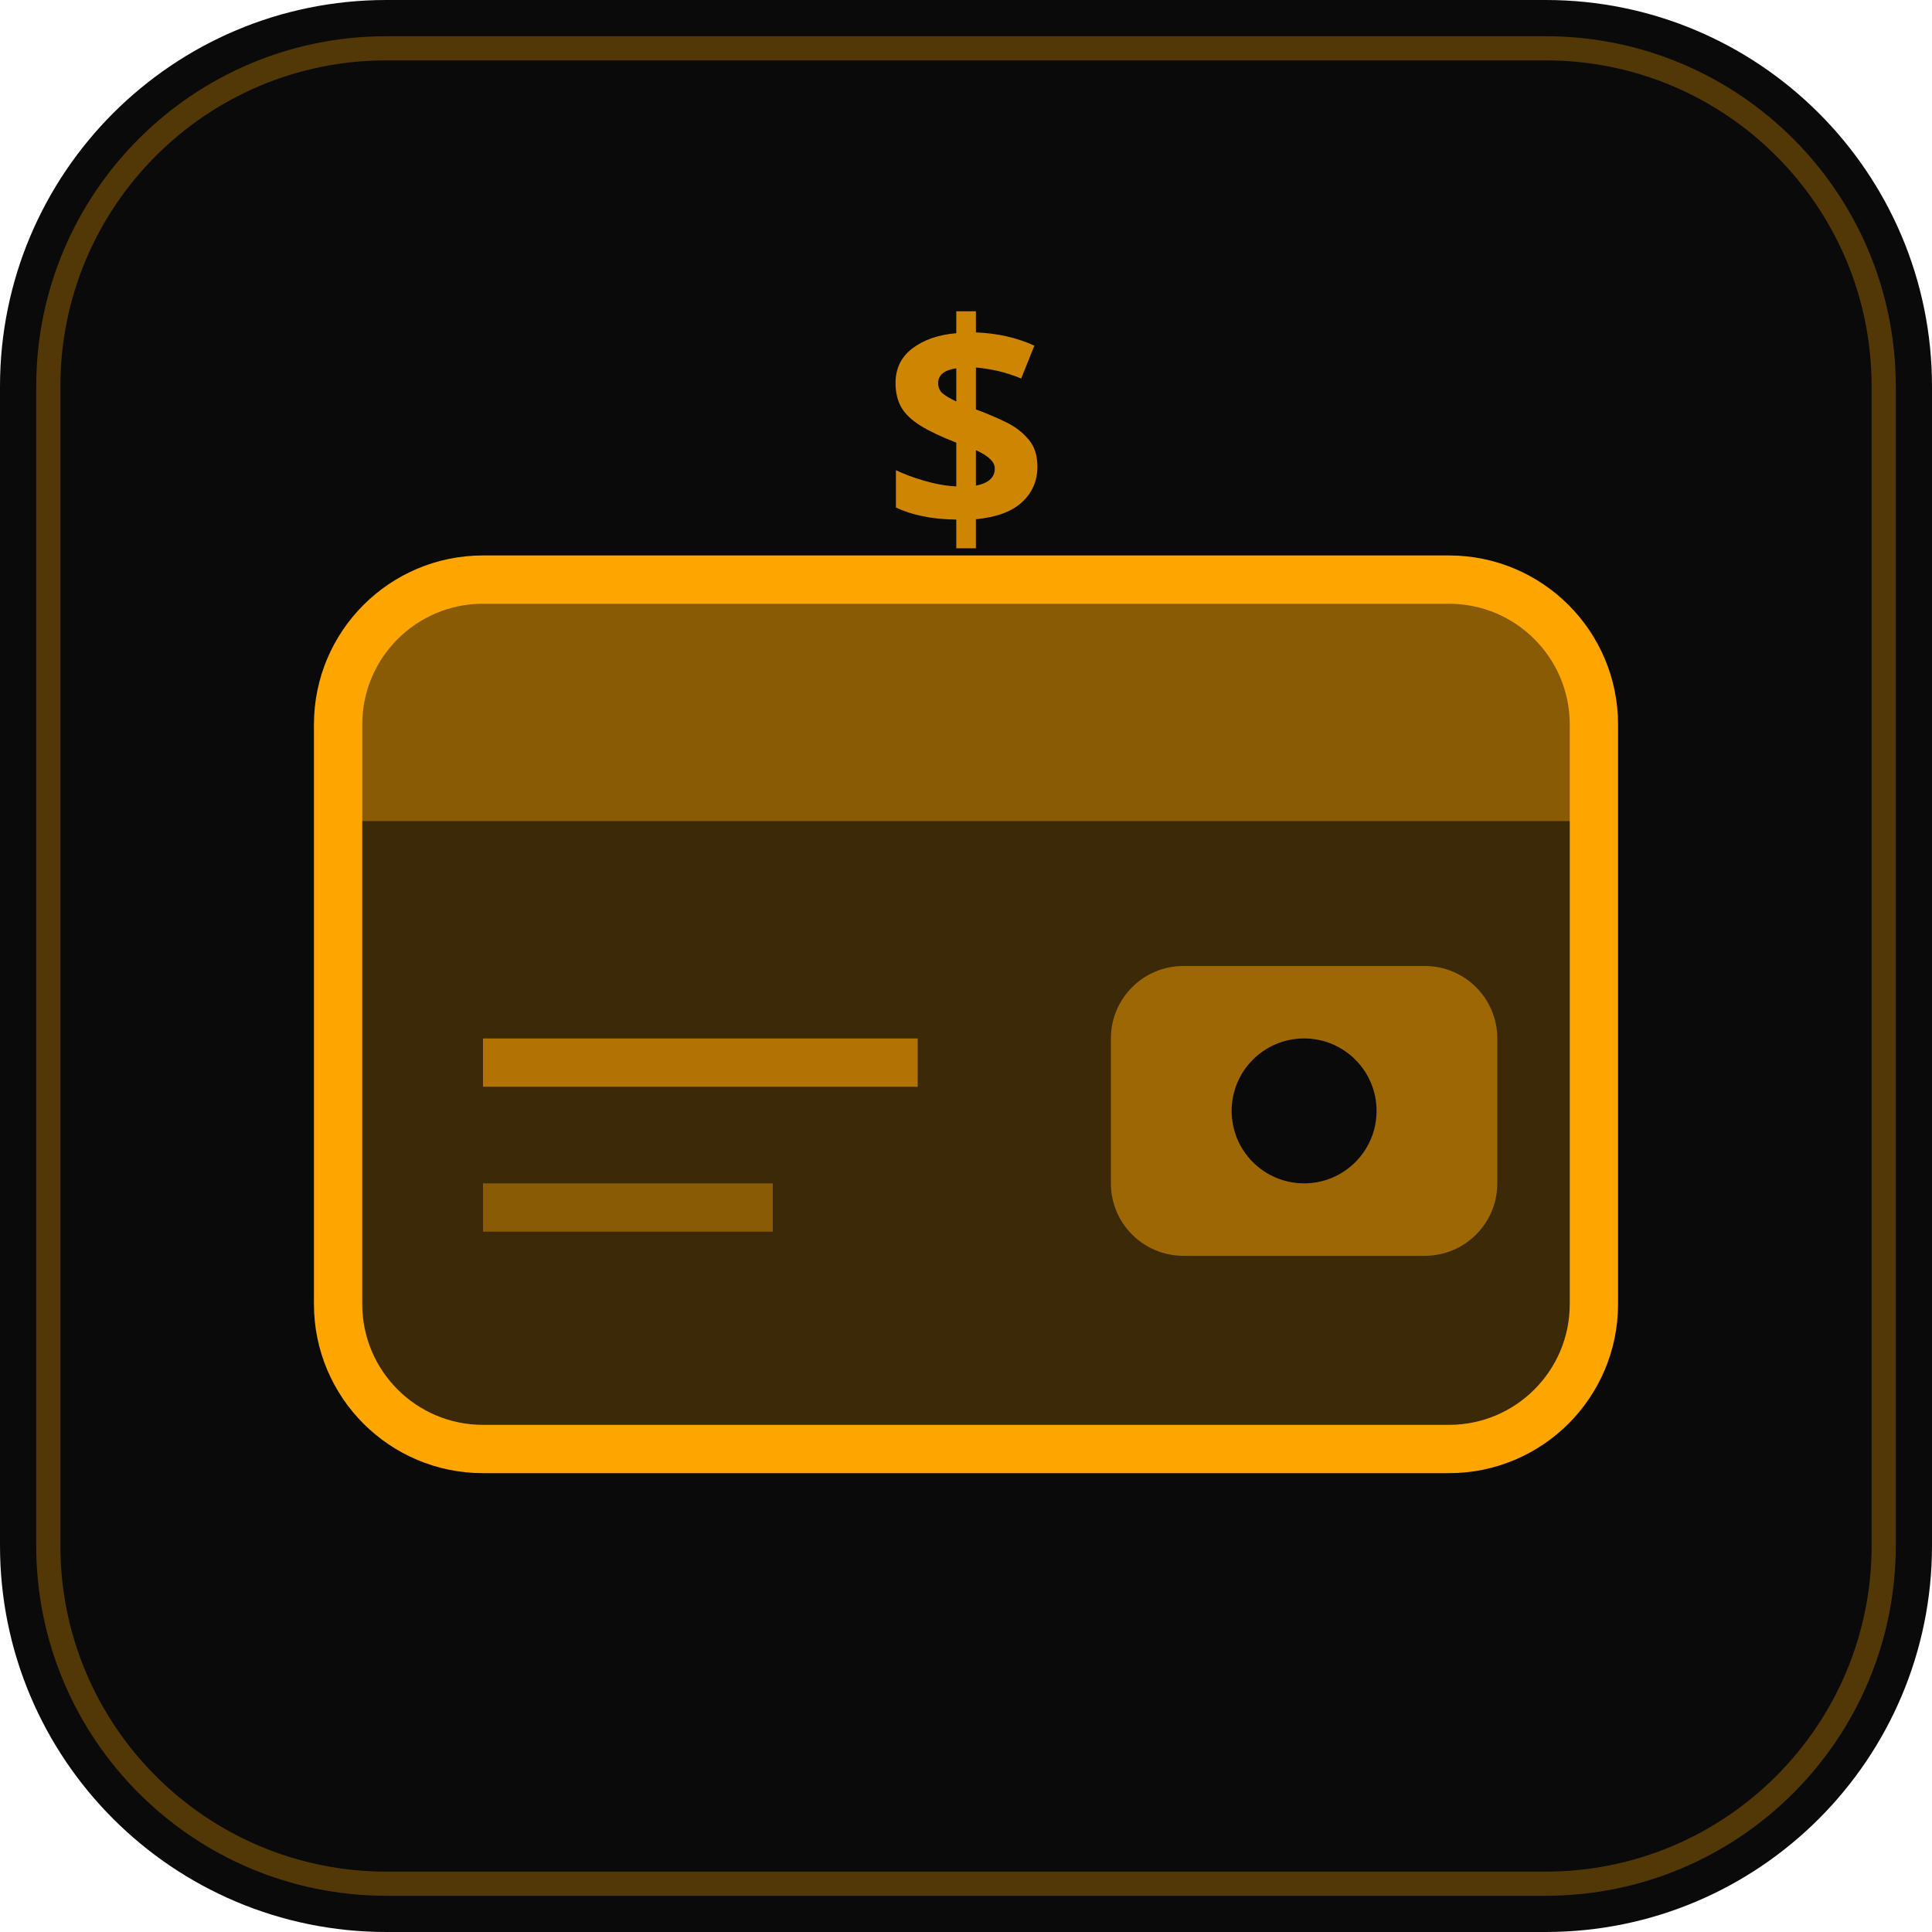
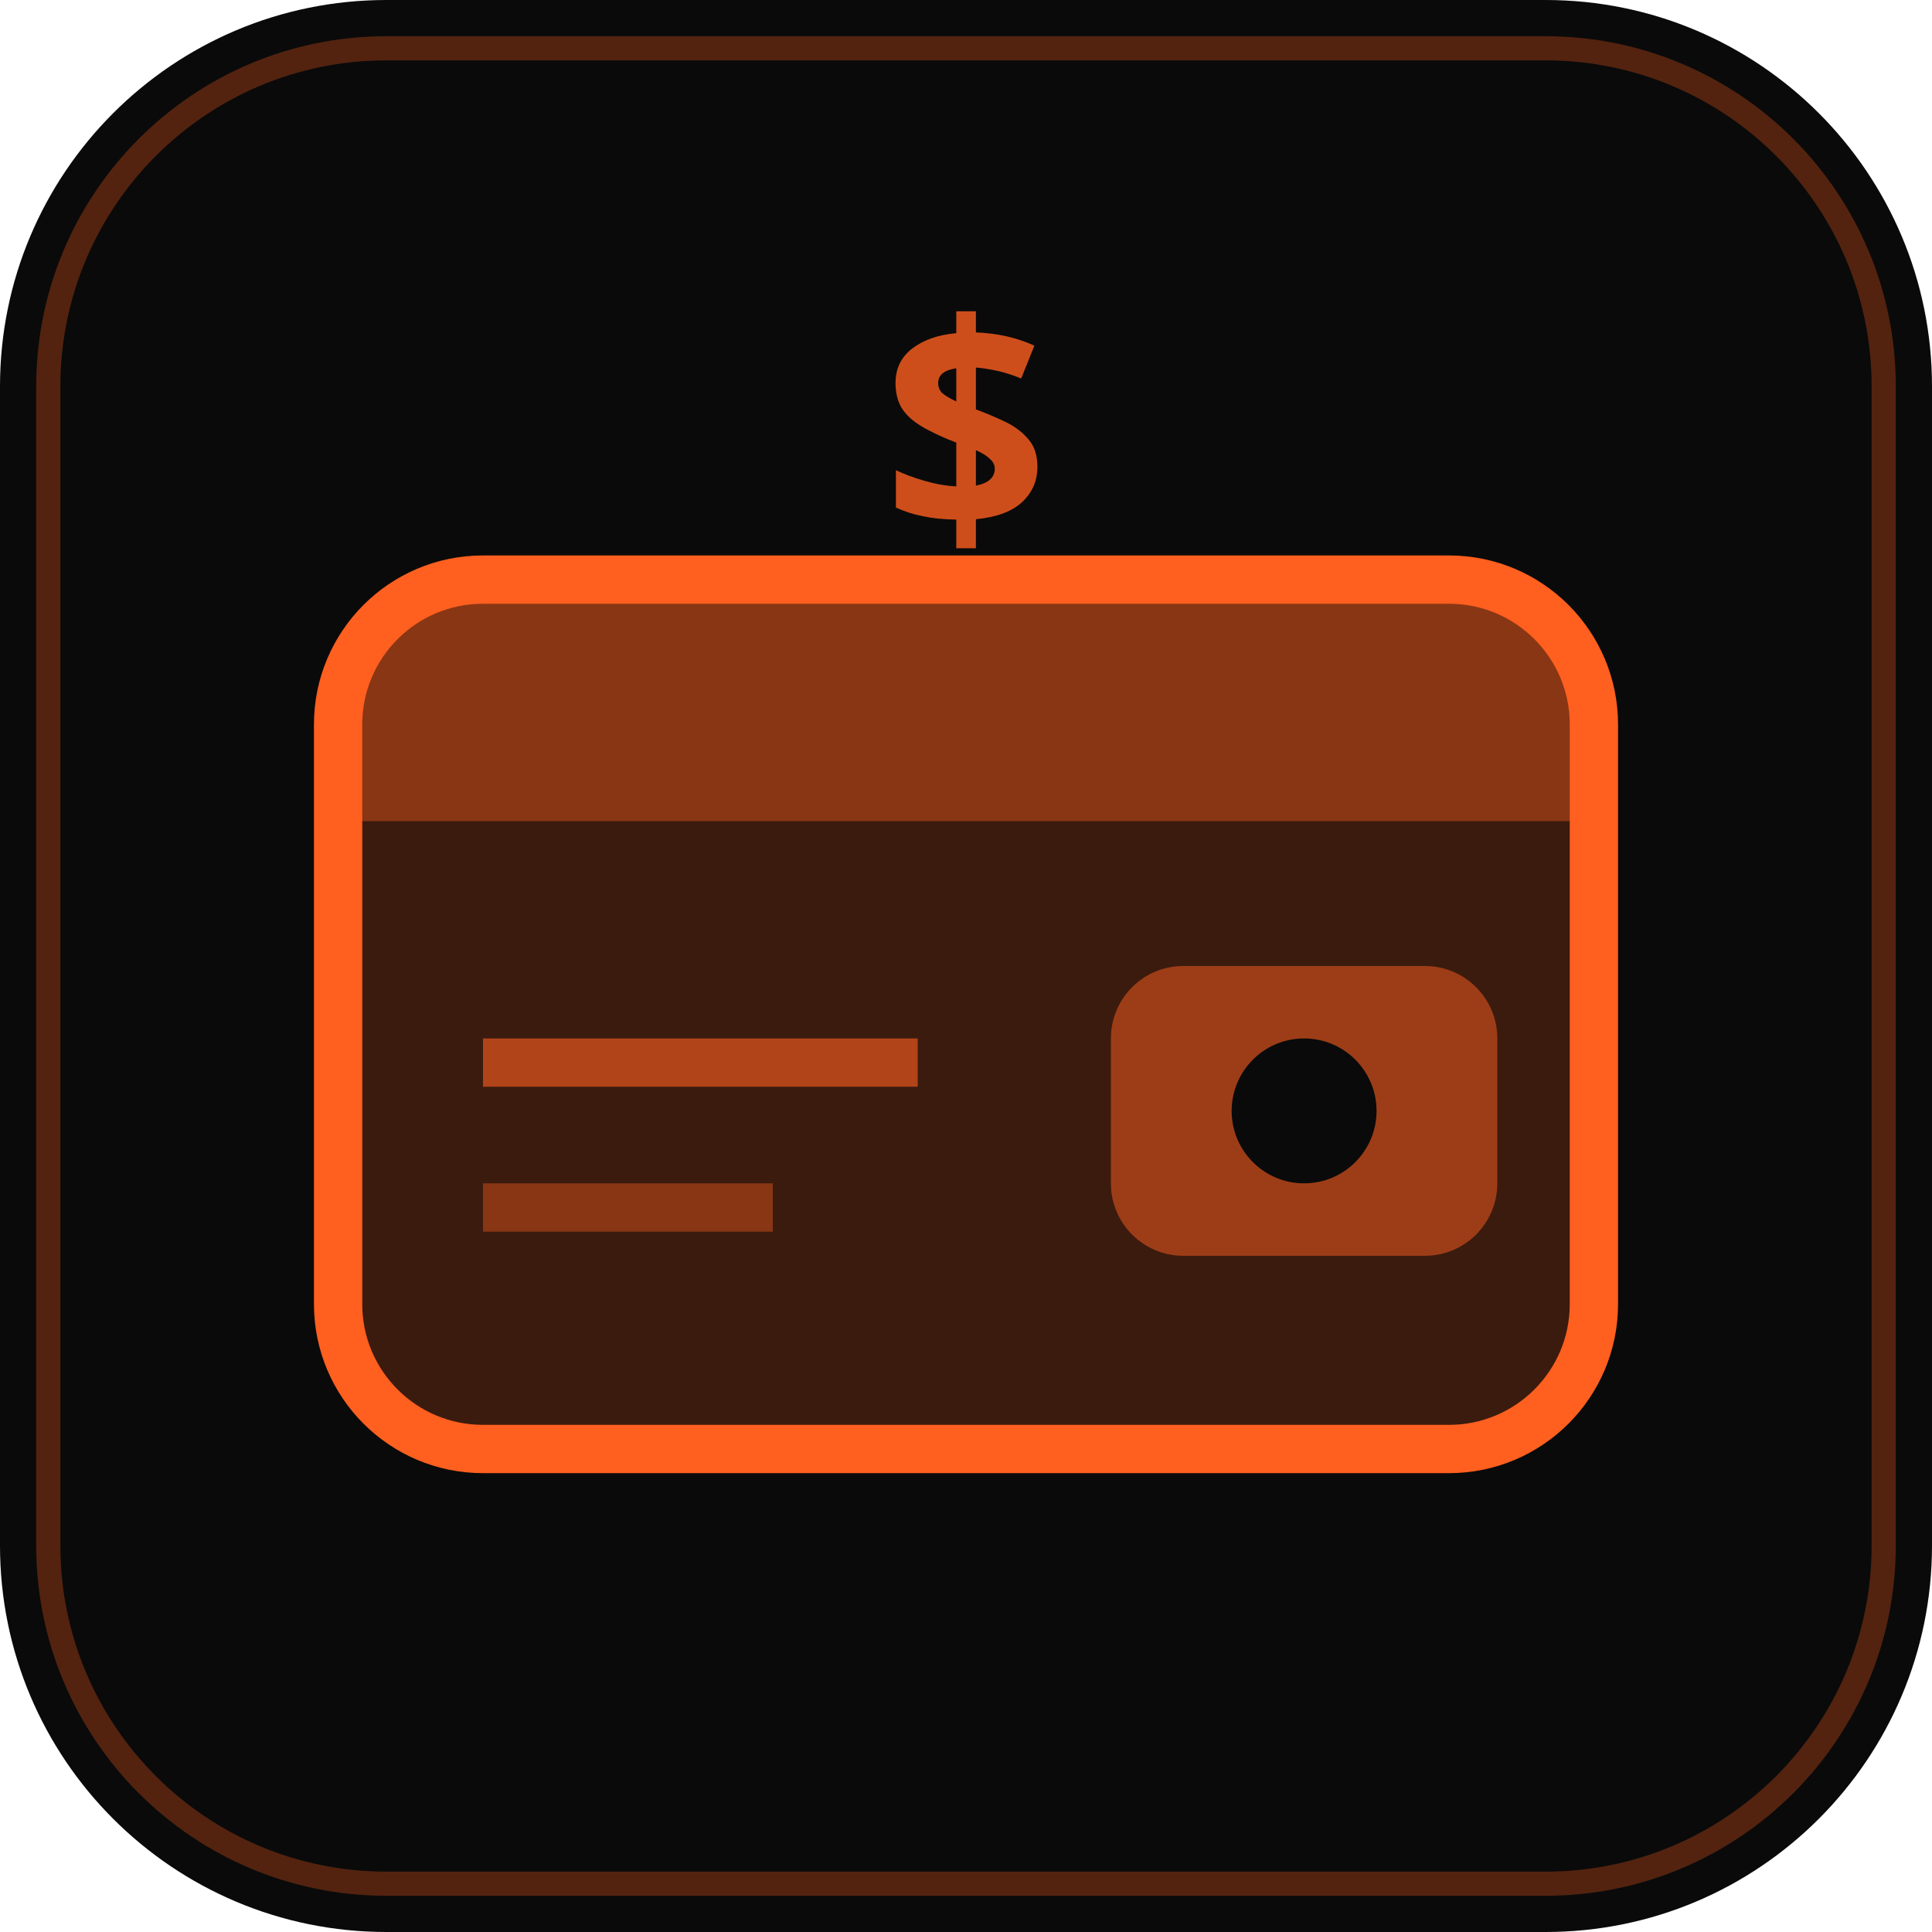
<svg xmlns="http://www.w3.org/2000/svg" width="80" height="80" viewBox="0 0 80 80" fill="none">
  <rect width="80" height="80" rx="16" fill="#0a0a0a" />
-   <rect x="2" y="2" width="76" height="76" rx="14" stroke="#FFA500" stroke-width="1" opacity="0.3" />
-   <rect x="14" y="24" width="52" height="36" rx="6" fill="#FFA500" opacity="0.2" />
-   <rect x="14" y="24" width="52" height="36" rx="6" stroke="#FFA500" stroke-width="2" />
-   <path d="M14 30 C14 26 18 24 22 24 L58 24 C62 24 66 26 66 30 L66 34 L14 34 Z" fill="#FFA500" opacity="0.4" />
-   <rect x="46" y="40" width="16" height="12" rx="3" fill="#FFA500" opacity="0.5" />
+   <rect x="2" y="2" width="76" height="76" rx="14" stroke="#FF5F1F" stroke-width="1" opacity="0.3" />
+   <rect x="14" y="24" width="52" height="36" rx="6" fill="#FF5F1F" opacity="0.2" />
+   <rect x="14" y="24" width="52" height="36" rx="6" stroke="#FF5F1F" stroke-width="2" />
+   <path d="M14 30 C14 26 18 24 22 24 L58 24 C62 24 66 26 66 30 L66 34 L14 34 Z" fill="#FF5F1F" opacity="0.4" />
+   <rect x="46" y="40" width="16" height="12" rx="3" fill="#FF5F1F" opacity="0.5" />
  <circle cx="54" cy="46" r="3" fill="#0a0a0a" />
-   <line x1="20" y1="44" x2="38" y2="44" stroke="#FFA500" stroke-width="2" opacity="0.6" />
-   <line x1="20" y1="50" x2="32" y2="50" stroke="#FFA500" stroke-width="2" opacity="0.4" />
-   <text x="40" y="22" fill="#FFA500" font-family="system-ui" font-size="12" font-weight="bold" text-anchor="middle" opacity="0.8">$</text>
+   <line x1="20" y1="44" x2="38" y2="44" stroke="#FF5F1F" stroke-width="2" opacity="0.6" />
+   <line x1="20" y1="50" x2="32" y2="50" stroke="#FF5F1F" stroke-width="2" opacity="0.4" />
+   <text x="40" y="22" fill="#FF5F1F" font-family="system-ui" font-size="12" font-weight="bold" text-anchor="middle" opacity="0.8">$</text>
</svg>
